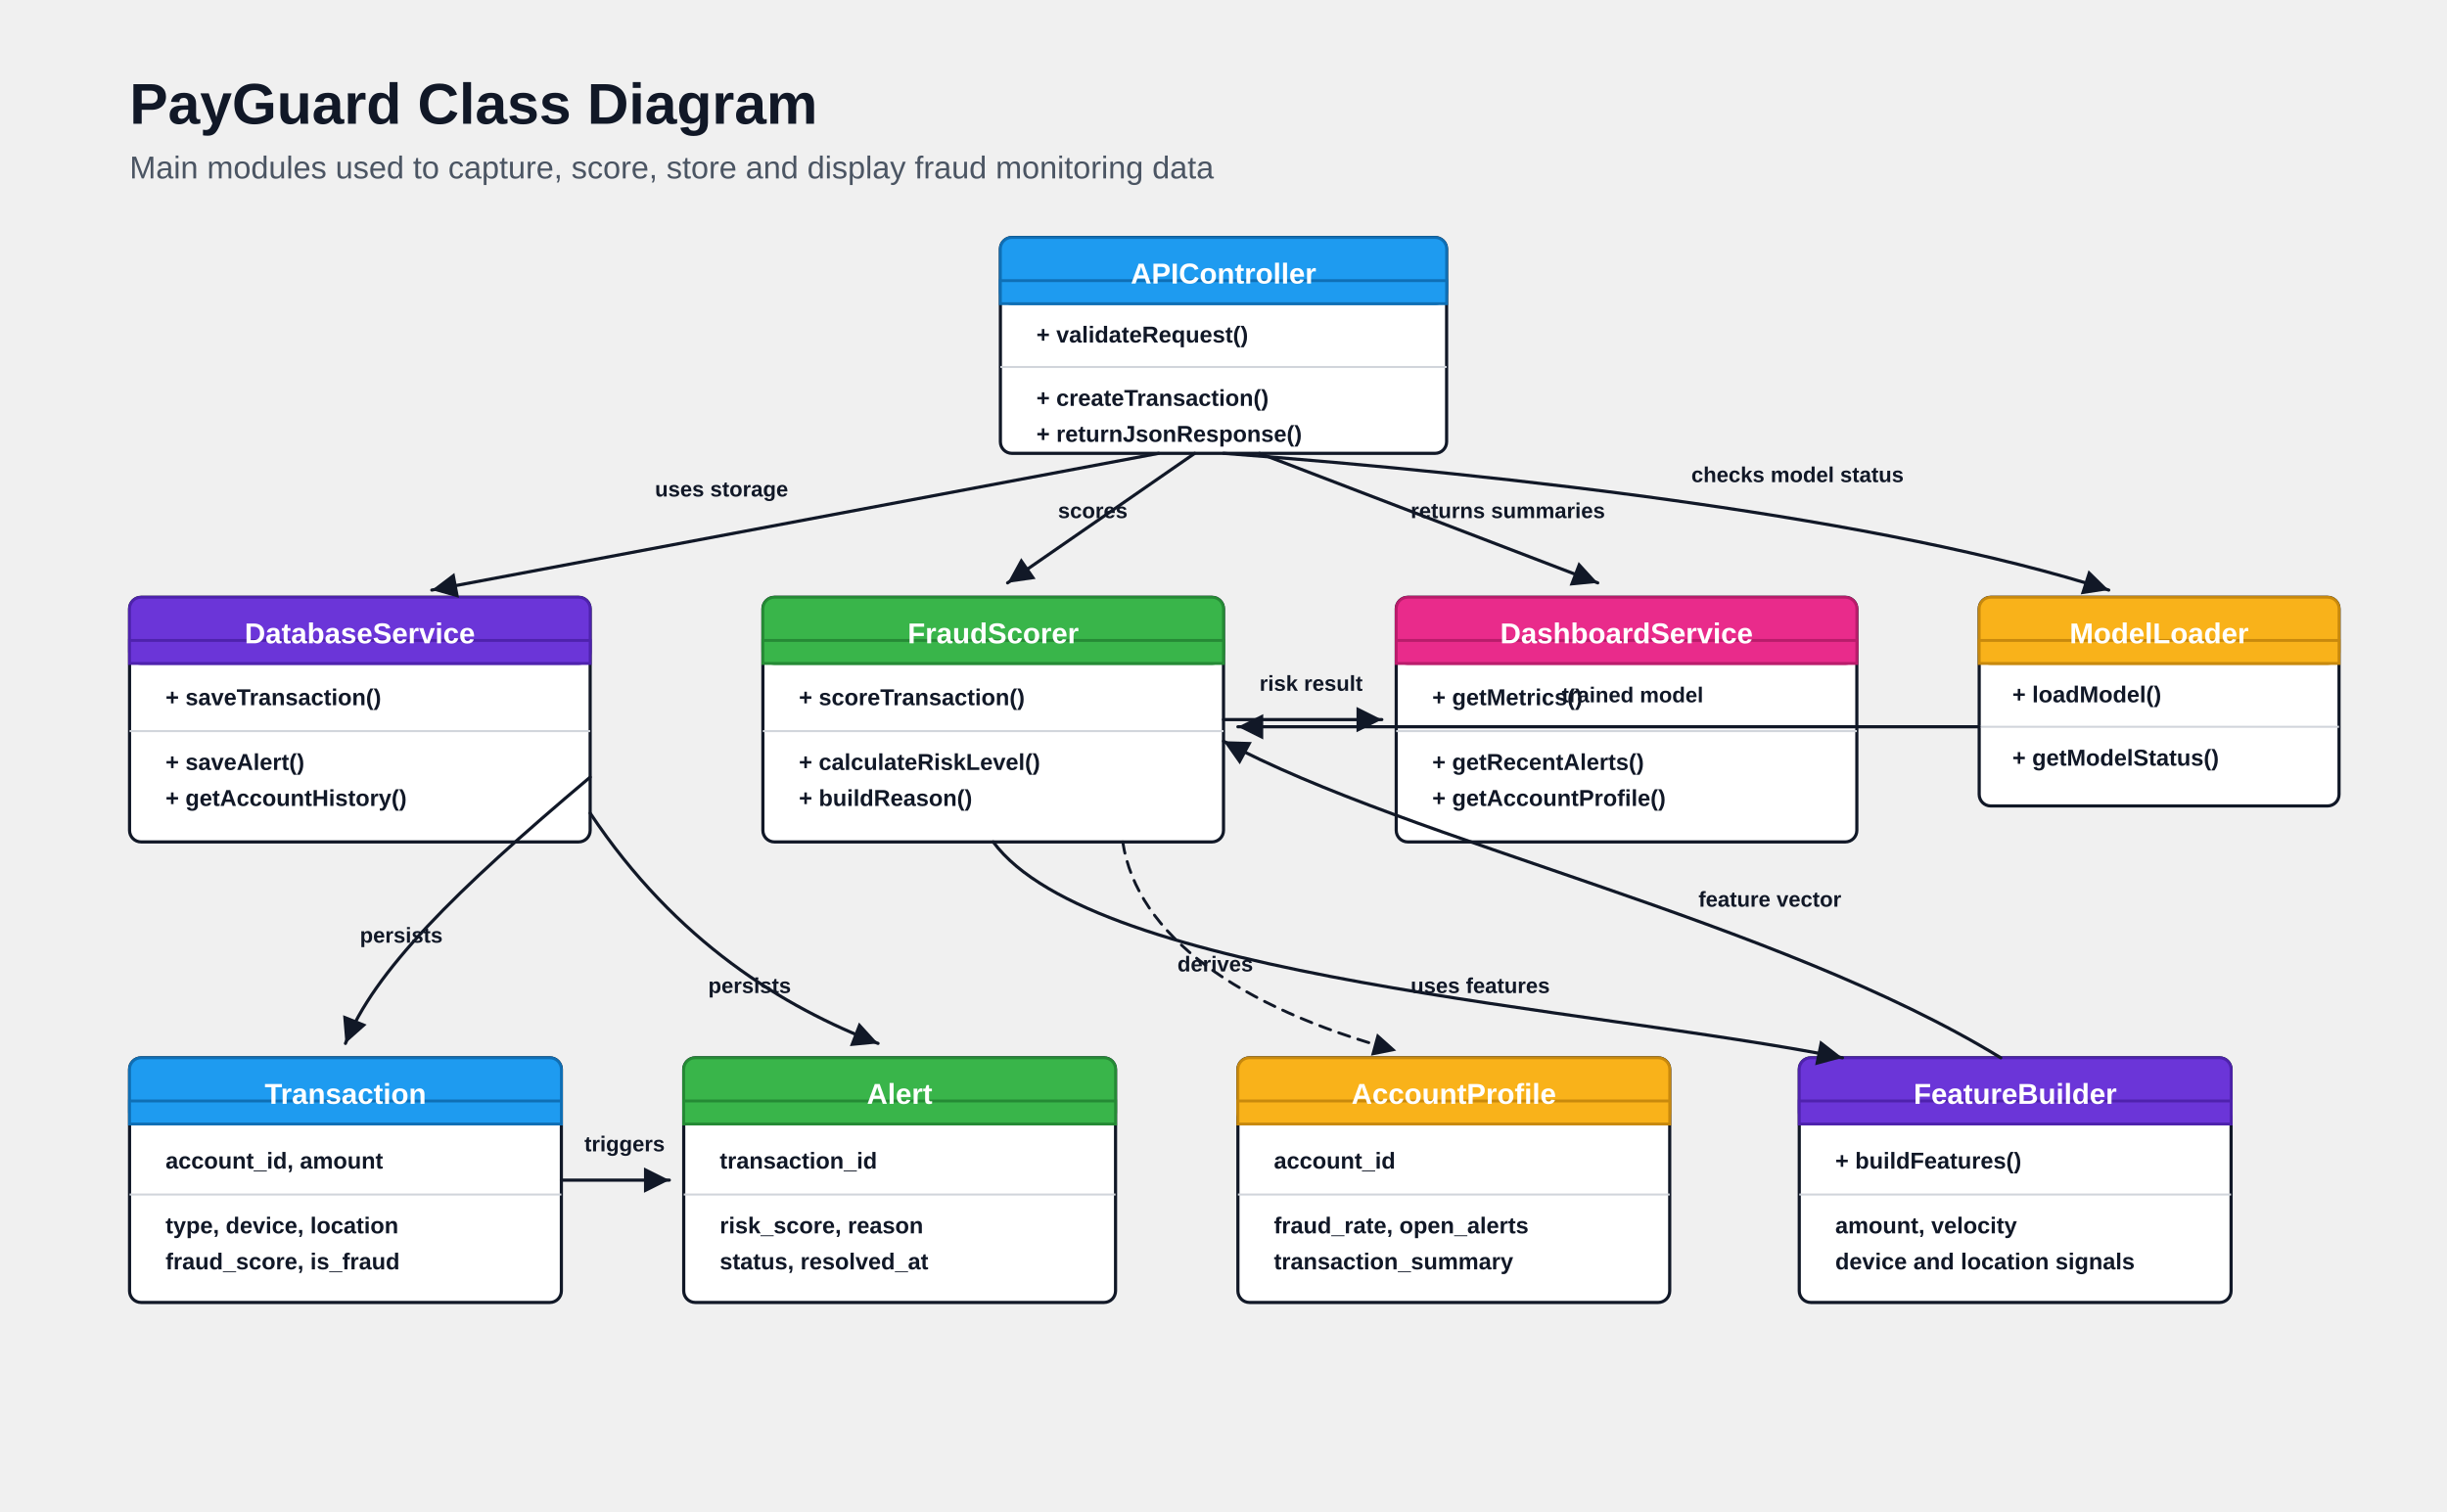
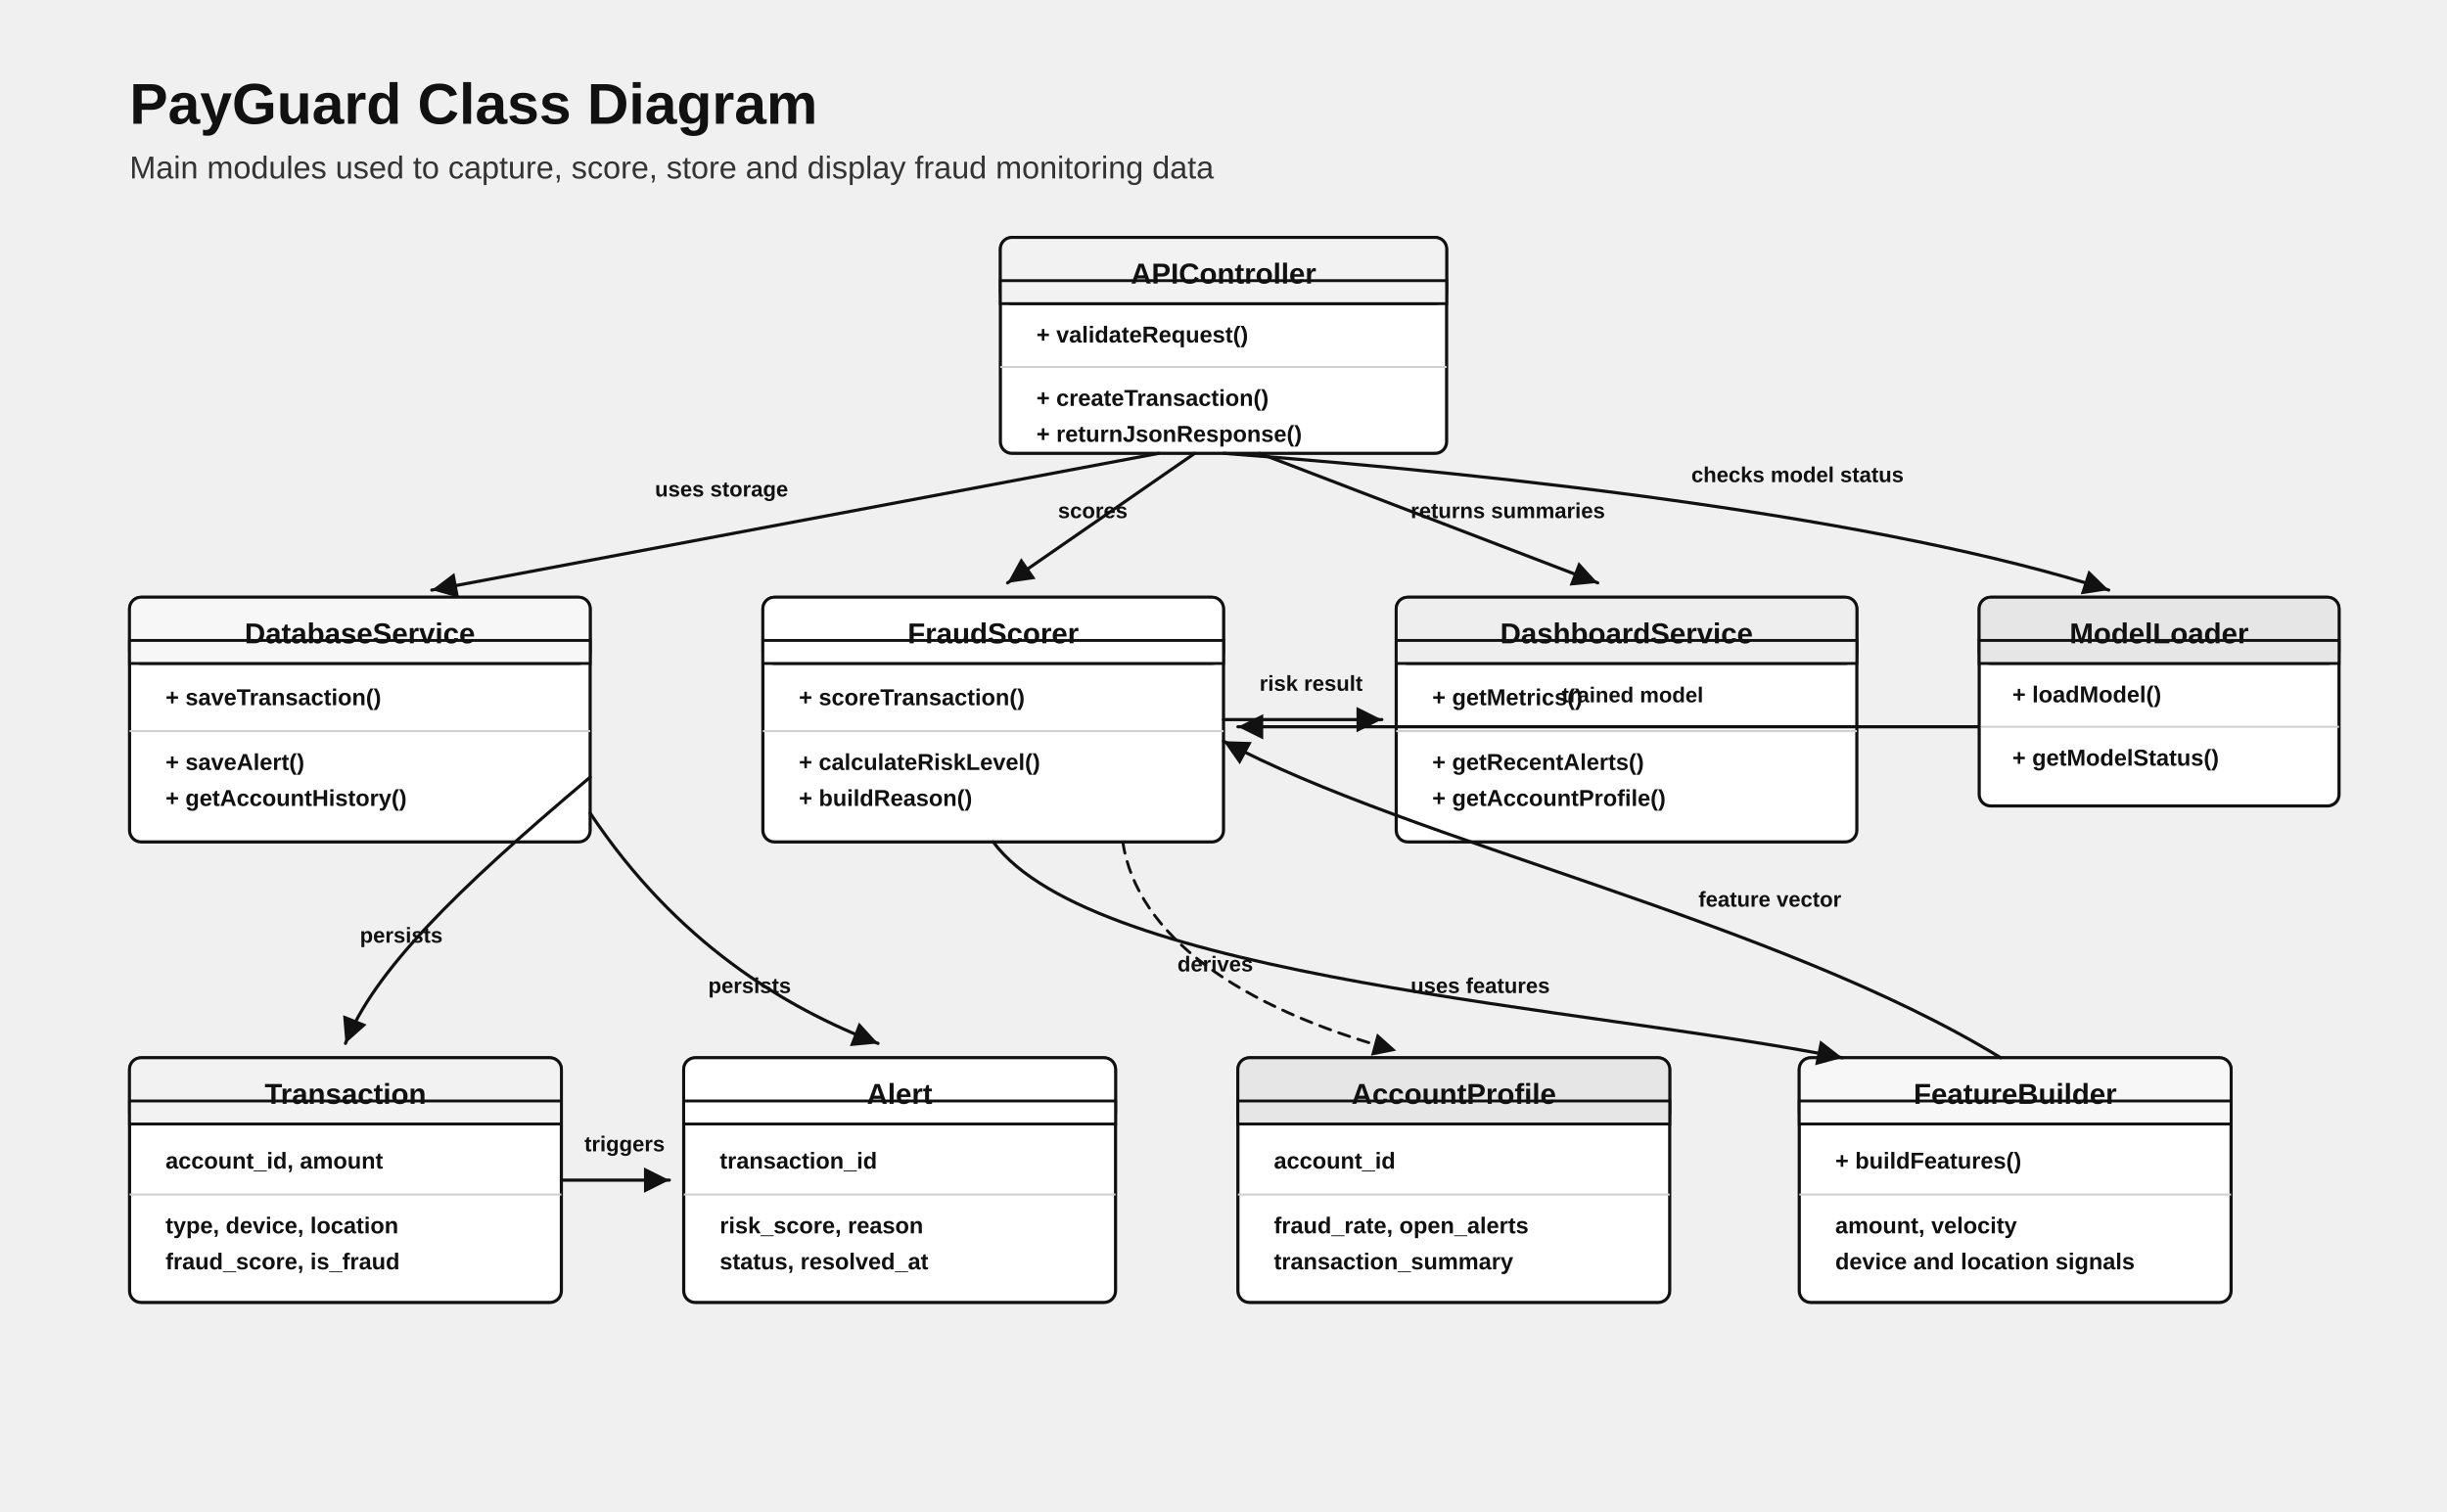
<svg xmlns="http://www.w3.org/2000/svg" width="1700" height="1050" viewBox="0 0 1700 1050" role="img" aria-labelledby="title desc">
  <defs>
    <marker id="arrow" markerWidth="12" markerHeight="12" refX="10" refY="6" orient="auto">
-       <path d="M2 2 L10 6 L2 10 Z" fill="#111827" />
+       <path d="M2 2 L10 6 L2 10 Z" fill="#111111" />
    </marker>
    <style>
-       .title { fill: #111827; font-family: Calibri, Arial, sans-serif; font-size: 40px; font-weight: 700; }
-       .subtitle { fill: #4b5563; font-family: Calibri, Arial, sans-serif; font-size: 22px; }
-       .classBox { fill: #ffffff; stroke: #111827; stroke-width: 2.2; }
-       .headBlue { fill: #1e9bf0; stroke: #0f6fb5; stroke-width: 2; }
-       .headGreen { fill: #39b54a; stroke: #258a35; stroke-width: 2; }
-       .headOrange { fill: #f9b21a; stroke: #c8890d; stroke-width: 2; }
-       .headPurple { fill: #6b35d8; stroke: #4e22ad; stroke-width: 2; }
-       .headPink { fill: #e92b8b; stroke: #b91c6b; stroke-width: 2; }
-       .textLight { fill: #ffffff; font-family: Calibri, Arial, sans-serif; font-size: 20px; font-weight: 700; }
-       .field { fill: #111827; font-family: Calibri, Arial, sans-serif; font-size: 16px; font-weight: 600; }
-       .small { fill: #111827; font-family: Calibri, Arial, sans-serif; font-size: 15px; font-weight: 600; }
-       .line { stroke: #111827; stroke-width: 2.2; fill: none; marker-end: url(#arrow); stroke-linecap: round; stroke-linejoin: round; }
-       .dash { stroke: #111827; stroke-width: 2; fill: none; marker-end: url(#arrow); stroke-dasharray: 8 6; stroke-linecap: round; stroke-linejoin: round; }
-       .sep { stroke: #d1d5db; stroke-width: 1.4; }
+       .title { fill: #111111; font-family: Calibri, Arial, sans-serif; font-size: 40px; font-weight: 700; }
+       .subtitle { fill: #333333; font-family: Calibri, Arial, sans-serif; font-size: 22px; }
+       .classBox { fill: #ffffff; stroke: #111111; stroke-width: 2.2; }
+       .headBlue { fill: #f2f2f2; stroke: #111111; stroke-width: 2; }
+       .headGreen { fill: #ffffff; stroke: #111111; stroke-width: 2; }
+       .headOrange { fill: #e6e6e6; stroke: #111111; stroke-width: 2; }
+       .headPurple { fill: #f7f7f7; stroke: #111111; stroke-width: 2; }
+       .headPink { fill: #eeeeee; stroke: #111111; stroke-width: 2; }
+       .textLight { fill: #111111; font-family: Calibri, Arial, sans-serif; font-size: 20px; font-weight: 700; }
+       .field { fill: #111111; font-family: Calibri, Arial, sans-serif; font-size: 16px; font-weight: 600; }
+       .small { fill: #111111; font-family: Calibri, Arial, sans-serif; font-size: 15px; font-weight: 600; }
+       .line { stroke: #111111; stroke-width: 2.2; fill: none; marker-end: url(#arrow); stroke-linecap: round; stroke-linejoin: round; }
+       .dash { stroke: #111111; stroke-width: 2; fill: none; marker-end: url(#arrow); stroke-dasharray: 8 6; stroke-linecap: round; stroke-linejoin: round; }
+       .sep { stroke: #d0d0d0; stroke-width: 1.4; }
    </style>
  </defs>
  <text x="90" y="86" class="title">PayGuard Class Diagram</text>
  <text x="90" y="124" class="subtitle">Main modules used to capture, score, store and display fraud monitoring data</text>
  <g id="api-controller">
    <rect x="695" y="165" width="310" height="150" rx="8" class="classBox" />
    <rect x="695" y="165" width="310" height="46" rx="8" class="headBlue" />
    <rect x="695" y="195" width="310" height="16" class="headBlue" />
    <text x="850" y="197" class="textLight" text-anchor="middle">APIController</text>
    <line x1="695" y1="255" x2="1005" y2="255" class="sep" />
    <text x="720" y="238" class="field">+ validateRequest()</text>
    <text x="720" y="282" class="field">+ createTransaction()</text>
    <text x="720" y="307" class="field">+ returnJsonResponse()</text>
  </g>
  <g id="database-service">
    <rect x="90" y="415" width="320" height="170" rx="8" class="classBox" />
    <rect x="90" y="415" width="320" height="46" rx="8" class="headPurple" />
    <rect x="90" y="445" width="320" height="16" class="headPurple" />
    <text x="250" y="447" class="textLight" text-anchor="middle">DatabaseService</text>
    <line x1="90" y1="508" x2="410" y2="508" class="sep" />
    <text x="115" y="490" class="field">+ saveTransaction()</text>
    <text x="115" y="535" class="field">+ saveAlert()</text>
    <text x="115" y="560" class="field">+ getAccountHistory()</text>
  </g>
  <g id="fraud-scorer">
    <rect x="530" y="415" width="320" height="170" rx="8" class="classBox" />
    <rect x="530" y="415" width="320" height="46" rx="8" class="headGreen" />
    <rect x="530" y="445" width="320" height="16" class="headGreen" />
    <text x="690" y="447" class="textLight" text-anchor="middle">FraudScorer</text>
    <line x1="530" y1="508" x2="850" y2="508" class="sep" />
    <text x="555" y="490" class="field">+ scoreTransaction()</text>
    <text x="555" y="535" class="field">+ calculateRiskLevel()</text>
    <text x="555" y="560" class="field">+ buildReason()</text>
  </g>
  <g id="dashboard-service">
    <rect x="970" y="415" width="320" height="170" rx="8" class="classBox" />
    <rect x="970" y="415" width="320" height="46" rx="8" class="headPink" />
    <rect x="970" y="445" width="320" height="16" class="headPink" />
    <text x="1130" y="447" class="textLight" text-anchor="middle">DashboardService</text>
    <line x1="970" y1="508" x2="1290" y2="508" class="sep" />
    <text x="995" y="490" class="field">+ getMetrics()</text>
    <text x="995" y="535" class="field">+ getRecentAlerts()</text>
    <text x="995" y="560" class="field">+ getAccountProfile()</text>
  </g>
  <g id="model-loader">
    <rect x="1375" y="415" width="250" height="145" rx="8" class="classBox" />
    <rect x="1375" y="415" width="250" height="46" rx="8" class="headOrange" />
    <rect x="1375" y="445" width="250" height="16" class="headOrange" />
    <text x="1500" y="447" class="textLight" text-anchor="middle">ModelLoader</text>
    <line x1="1375" y1="505" x2="1625" y2="505" class="sep" />
    <text x="1398" y="488" class="field">+ loadModel()</text>
    <text x="1398" y="532" class="field">+ getModelStatus()</text>
  </g>
  <g id="transaction">
    <rect x="90" y="735" width="300" height="170" rx="8" class="classBox" />
    <rect x="90" y="735" width="300" height="46" rx="8" class="headBlue" />
    <rect x="90" y="765" width="300" height="16" class="headBlue" />
    <text x="240" y="767" class="textLight" text-anchor="middle">Transaction</text>
    <line x1="90" y1="830" x2="390" y2="830" class="sep" />
    <text x="115" y="812" class="field">account_id, amount</text>
    <text x="115" y="857" class="field">type, device, location</text>
    <text x="115" y="882" class="field">fraud_score, is_fraud</text>
  </g>
  <g id="alert">
    <rect x="475" y="735" width="300" height="170" rx="8" class="classBox" />
    <rect x="475" y="735" width="300" height="46" rx="8" class="headGreen" />
    <rect x="475" y="765" width="300" height="16" class="headGreen" />
    <text x="625" y="767" class="textLight" text-anchor="middle">Alert</text>
    <line x1="475" y1="830" x2="775" y2="830" class="sep" />
    <text x="500" y="812" class="field">transaction_id</text>
    <text x="500" y="857" class="field">risk_score, reason</text>
    <text x="500" y="882" class="field">status, resolved_at</text>
  </g>
  <g id="account-profile">
    <rect x="860" y="735" width="300" height="170" rx="8" class="classBox" />
    <rect x="860" y="735" width="300" height="46" rx="8" class="headOrange" />
    <rect x="860" y="765" width="300" height="16" class="headOrange" />
    <text x="1010" y="767" class="textLight" text-anchor="middle">AccountProfile</text>
    <line x1="860" y1="830" x2="1160" y2="830" class="sep" />
    <text x="885" y="812" class="field">account_id</text>
    <text x="885" y="857" class="field">fraud_rate, open_alerts</text>
    <text x="885" y="882" class="field">transaction_summary</text>
  </g>
  <g id="feature-builder">
    <rect x="1250" y="735" width="300" height="170" rx="8" class="classBox" />
    <rect x="1250" y="735" width="300" height="46" rx="8" class="headPurple" />
    <rect x="1250" y="765" width="300" height="16" class="headPurple" />
    <text x="1400" y="767" class="textLight" text-anchor="middle">FeatureBuilder</text>
    <line x1="1250" y1="830" x2="1550" y2="830" class="sep" />
    <text x="1275" y="812" class="field">+ buildFeatures()</text>
    <text x="1275" y="857" class="field">amount, velocity</text>
    <text x="1275" y="882" class="field">device and location signals</text>
  </g>
  <path d="M805 315 L300 410" class="line" />
  <text x="455" y="345" class="small">uses storage</text>
  <path d="M830 315 L700 405" class="line" />
  <text x="735" y="360" class="small">scores</text>
  <path d="M875 315 L1110 405" class="line" />
  <text x="980" y="360" class="small">returns summaries</text>
  <path d="M850 315 C1050 330 1310 360 1465 410" class="line" />
  <text x="1175" y="335" class="small">checks model status</text>
  <path d="M410 540 C315 620 260 675 240 725" class="line" />
  <text x="250" y="655" class="small">persists</text>
  <path d="M410 565 C470 655 545 700 610 725" class="line" />
  <text x="492" y="690" class="small">persists</text>
  <path d="M850 500 H960" class="line" />
  <text x="875" y="480" class="small">risk result</text>
  <path d="M780 585 C790 650 860 700 970 730" class="dash" />
  <text x="818" y="675" class="small">derives</text>
  <path d="M690 585 C760 680 1105 700 1280 735" class="line" />
  <text x="980" y="690" class="small">uses features</text>
  <path d="M1390 735 C1235 640 980 585 850 515" class="line" />
  <text x="1180" y="630" class="small">feature vector</text>
  <path d="M1375 505 H860" class="line" />
  <text x="1085" y="488" class="small">trained model</text>
  <path d="M390 820 H465" class="line" />
  <text x="406" y="800" class="small">triggers</text>
</svg>
